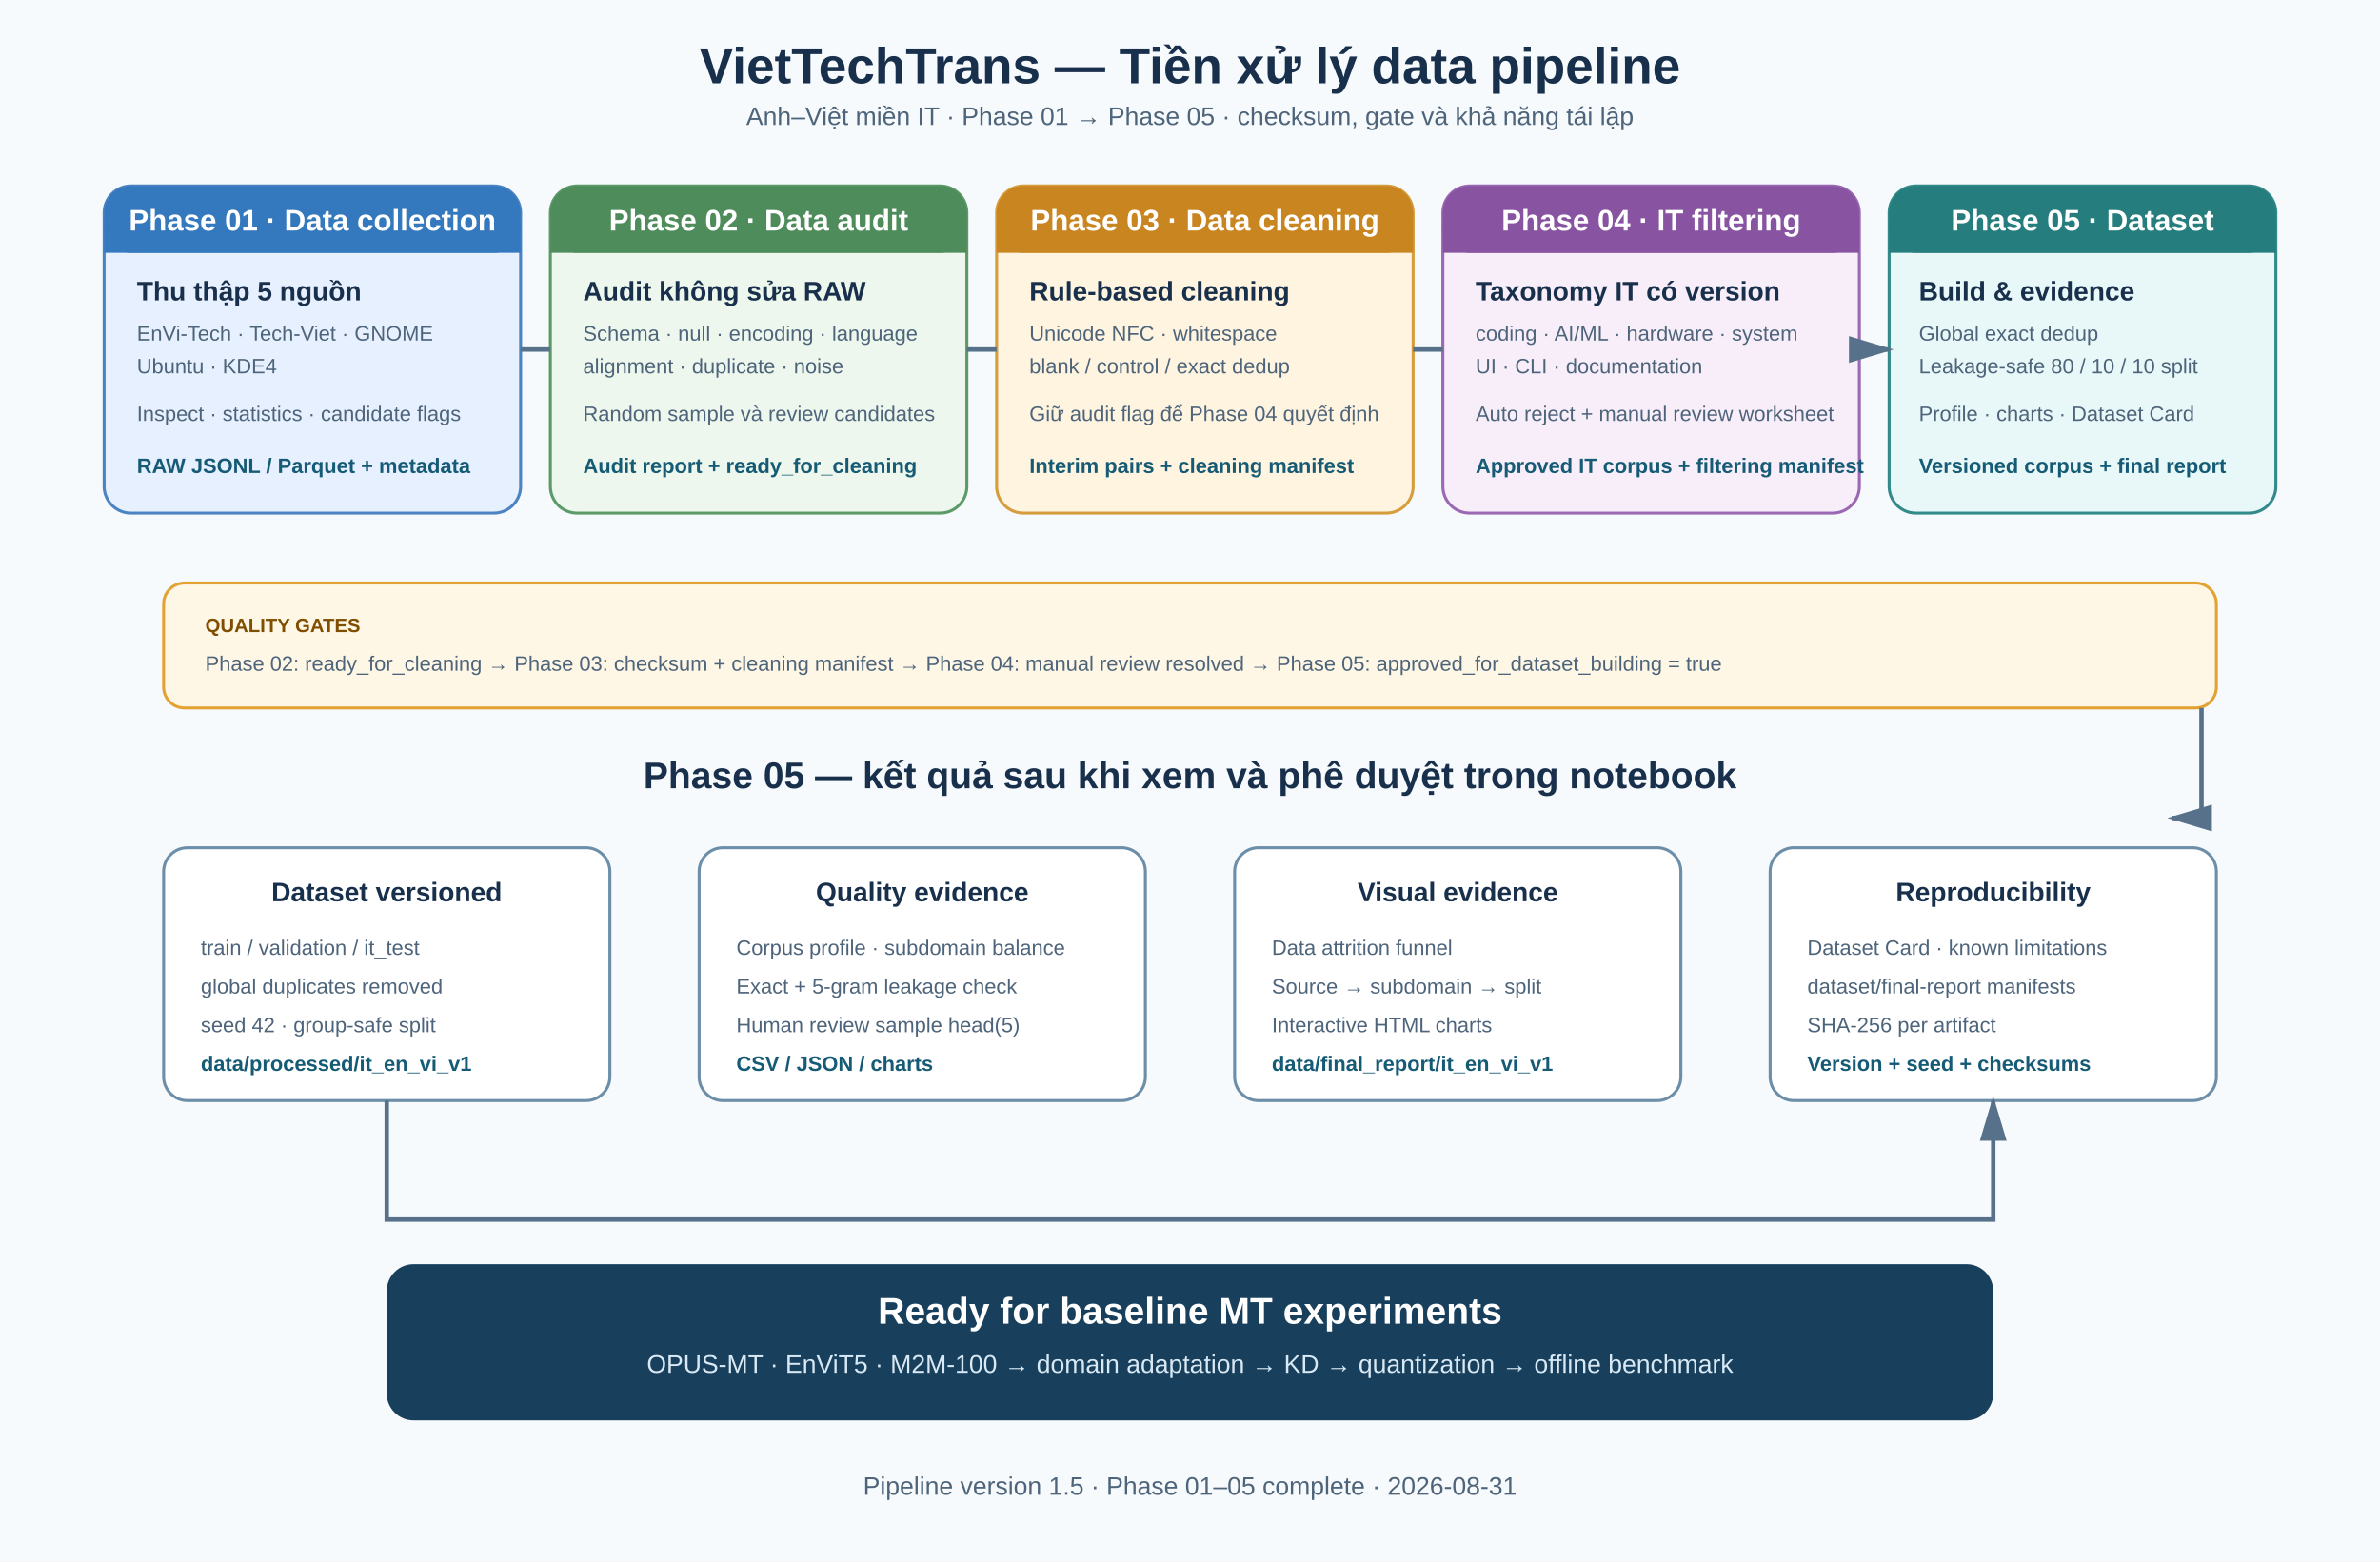
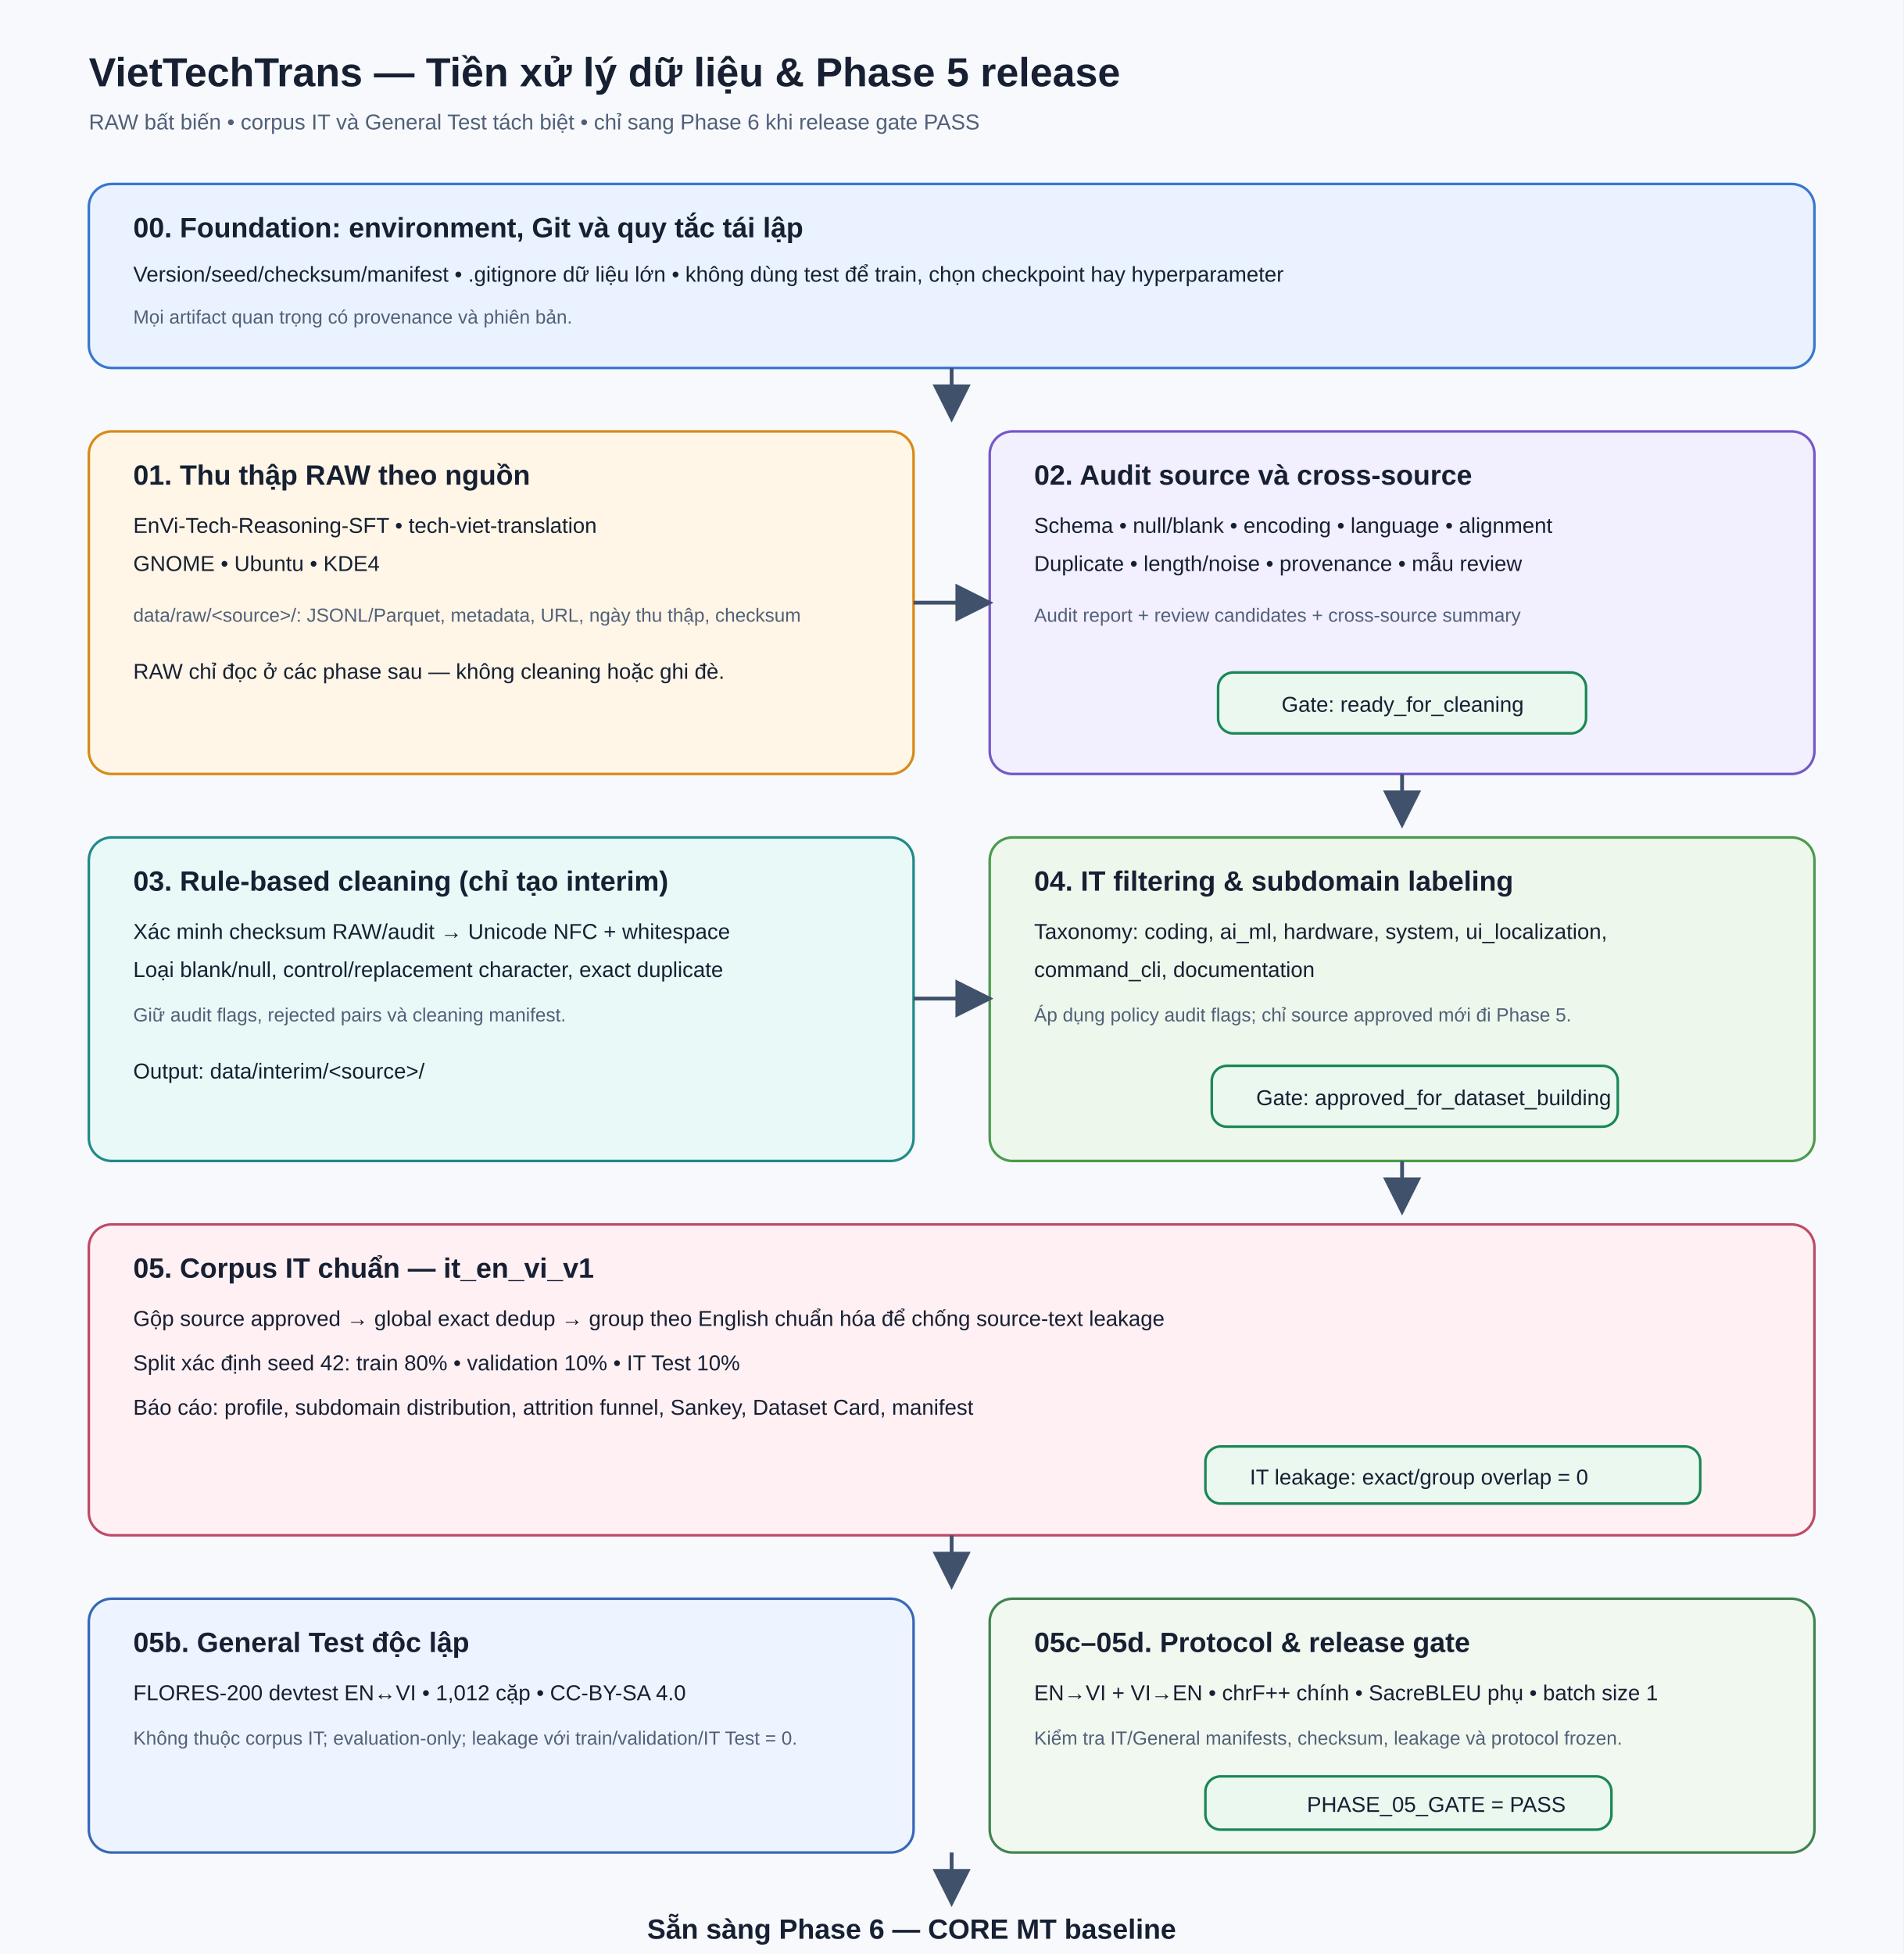
- <svg xmlns="http://www.w3.org/2000/svg" width="1600" height="1050" viewBox="0 0 1600 1050" role="img" aria-labelledby="title desc">
+ <svg xmlns="http://www.w3.org/2000/svg" width="1500" height="1540" viewBox="0 0 1500 1540" role="img" aria-labelledby="title desc">
+   <style>text{font-family:Segoe UI,Arial,sans-serif;fill:#172033}.title{font-size:32px;font-weight:700}.sub{font-size:17px;fill:#516078}.stage{font-size:22px;font-weight:700}.body{font-size:17px}.small{font-size:15px;fill:#516078}.box{stroke-width:2;rx:18}.gate{fill:#eaf8ef;stroke:#198754;stroke-width:2;rx:12}.arrow{stroke:#40516c;stroke-width:3;fill:none;marker-end:url(#arrow)}</style>
  <defs>
-     <style>
-       text { font-family: Arial, sans-serif; fill: #18304b; }
-       .title { font-size: 34px; font-weight: 700; }
-       .subtitle { font-size: 17px; fill: #4d647a; }
-       .phase { font-size: 20px; font-weight: 700; fill: white; }
-       .step { font-size: 18px; font-weight: 700; }
-       .detail { font-size: 14px; fill: #4d647a; }
-       .artifact { font-size: 14px; fill: #165b75; font-weight: 700; }
-       .gate { font-size: 13px; font-weight: 700; fill: #804e00; }
-     </style>
-     <marker id="arrow" markerWidth="10" markerHeight="10" refX="9" refY="3" orient="auto">
-       <path d="M0,0 L10,3 L0,6 Z" fill="#58718a" />
+     <marker id="arrow" markerWidth="10" markerHeight="10" refX="9" refY="5" orient="auto">
+       <path d="M0,0 L10,5 L0,10z" fill="#40516c" />
    </marker>
  </defs>
-   <rect width="1600" height="1050" fill="#f7fafc" />
-   <text x="800" y="56" text-anchor="middle" class="title">VietTechTrans — Tiền xử lý data pipeline</text>
-   <text x="800" y="84" text-anchor="middle" class="subtitle">Anh–Việt miền IT · Phase 01 → Phase 05 · checksum, gate và khả năng tái lập</text>
-   <g transform="translate(70,125)">
-     <rect width="280" height="220" rx="18" fill="#e7f0ff" stroke="#4c83c3" stroke-width="2" />
-     <rect width="280" height="45" rx="18" fill="#3478bd" />
-     <rect y="26" width="280" height="19" fill="#3478bd" />
-     <text x="140" y="30" text-anchor="middle" class="phase">Phase 01 · Data collection</text>
-     <text x="22" y="77" class="step">Thu thập 5 nguồn</text>
-     <text x="22" y="104" class="detail">EnVi-Tech · Tech-Viet · GNOME</text>
-     <text x="22" y="126" class="detail">Ubuntu · KDE4</text>
-     <text x="22" y="158" class="detail">Inspect · statistics · candidate flags</text>
-     <text x="22" y="193" class="artifact">RAW JSONL / Parquet + metadata</text>
-   </g>
-   <g transform="translate(370,125)">
-     <rect width="280" height="220" rx="18" fill="#edf7ed" stroke="#5c9a68" stroke-width="2" />
-     <rect width="280" height="45" rx="18" fill="#4e8d5b" />
-     <rect y="26" width="280" height="19" fill="#4e8d5b" />
-     <text x="140" y="30" text-anchor="middle" class="phase">Phase 02 · Data audit</text>
-     <text x="22" y="77" class="step">Audit không sửa RAW</text>
-     <text x="22" y="104" class="detail">Schema · null · encoding · language</text>
-     <text x="22" y="126" class="detail">alignment · duplicate · noise</text>
-     <text x="22" y="158" class="detail">Random sample và review candidates</text>
-     <text x="22" y="193" class="artifact">Audit report + ready_for_cleaning</text>
-   </g>
-   <g transform="translate(670,125)">
-     <rect width="280" height="220" rx="18" fill="#fff4df" stroke="#d69d3d" stroke-width="2" />
-     <rect width="280" height="45" rx="18" fill="#c9851f" />
-     <rect y="26" width="280" height="19" fill="#c9851f" />
-     <text x="140" y="30" text-anchor="middle" class="phase">Phase 03 · Data cleaning</text>
-     <text x="22" y="77" class="step">Rule-based cleaning</text>
-     <text x="22" y="104" class="detail">Unicode NFC · whitespace</text>
-     <text x="22" y="126" class="detail">blank / control / exact dedup</text>
-     <text x="22" y="158" class="detail">Giữ audit flag để Phase 04 quyết định</text>
-     <text x="22" y="193" class="artifact">Interim pairs + cleaning manifest</text>
-   </g>
-   <g transform="translate(970,125)">
-     <rect width="280" height="220" rx="18" fill="#f8eefa" stroke="#9b69b3" stroke-width="2" />
-     <rect width="280" height="45" rx="18" fill="#8853a0" />
-     <rect y="26" width="280" height="19" fill="#8853a0" />
-     <text x="140" y="30" text-anchor="middle" class="phase">Phase 04 · IT filtering</text>
-     <text x="22" y="77" class="step">Taxonomy IT có version</text>
-     <text x="22" y="104" class="detail">coding · AI/ML · hardware · system</text>
-     <text x="22" y="126" class="detail">UI · CLI · documentation</text>
-     <text x="22" y="158" class="detail">Auto reject + manual review worksheet</text>
-     <text x="22" y="193" class="artifact">Approved IT corpus + filtering manifest</text>
-   </g>
-   <g transform="translate(1270,125)">
-     <rect width="260" height="220" rx="18" fill="#e8f8f8" stroke="#328a8a" stroke-width="2" />
-     <rect width="260" height="45" rx="18" fill="#257d7d" />
-     <rect y="26" width="260" height="19" fill="#257d7d" />
-     <text x="130" y="30" text-anchor="middle" class="phase">Phase 05 · Dataset</text>
-     <text x="20" y="77" class="step">Build &amp; evidence</text>
-     <text x="20" y="104" class="detail">Global exact dedup</text>
-     <text x="20" y="126" class="detail">Leakage-safe 80 / 10 / 10 split</text>
-     <text x="20" y="158" class="detail">Profile · charts · Dataset Card</text>
-     <text x="20" y="193" class="artifact">Versioned corpus + final report</text>
-   </g>
-   <path d="M350 235 H370 M650 235 H670 M950 235 H970 M1250 235 H1270" stroke="#58718a" stroke-width="3" marker-end="url(#arrow)" fill="none" />
-   <g transform="translate(110,392)">
-     <rect width="1380" height="84" rx="14" fill="#fff7e6" stroke="#e3a333" stroke-width="2" />
-     <text x="28" y="33" class="gate">QUALITY GATES</text>
-     <text x="28" y="59" class="detail">Phase 02: ready_for_cleaning → Phase 03: checksum + cleaning manifest → Phase 04: manual review resolved → Phase 05: approved_for_dataset_building = true</text>
-   </g>
-   <text x="800" y="530" text-anchor="middle" class="title" style="font-size:25px">Phase 05 — kết quả sau khi xem và phê duyệt trong notebook</text>
-   <g transform="translate(110,570)">
-     <rect width="300" height="170" rx="16" fill="#ffffff" stroke="#6c8ea8" stroke-width="2" />
-     <text x="150" y="36" text-anchor="middle" class="step">Dataset versioned</text>
-     <text x="25" y="72" class="detail">train / validation / it_test</text>
-     <text x="25" y="98" class="detail">global duplicates removed</text>
-     <text x="25" y="124" class="detail">seed 42 · group-safe split</text>
-     <text x="25" y="150" class="artifact">data/processed/it_en_vi_v1</text>
-   </g>
-   <g transform="translate(470,570)">
-     <rect width="300" height="170" rx="16" fill="#ffffff" stroke="#6c8ea8" stroke-width="2" />
-     <text x="150" y="36" text-anchor="middle" class="step">Quality evidence</text>
-     <text x="25" y="72" class="detail">Corpus profile · subdomain balance</text>
-     <text x="25" y="98" class="detail">Exact + 5-gram leakage check</text>
-     <text x="25" y="124" class="detail">Human review sample head(5)</text>
-     <text x="25" y="150" class="artifact">CSV / JSON / charts</text>
-   </g>
-   <g transform="translate(830,570)">
-     <rect width="300" height="170" rx="16" fill="#ffffff" stroke="#6c8ea8" stroke-width="2" />
-     <text x="150" y="36" text-anchor="middle" class="step">Visual evidence</text>
-     <text x="25" y="72" class="detail">Data attrition funnel</text>
-     <text x="25" y="98" class="detail">Source → subdomain → split</text>
-     <text x="25" y="124" class="detail">Interactive HTML charts</text>
-     <text x="25" y="150" class="artifact">data/final_report/it_en_vi_v1</text>
-   </g>
-   <g transform="translate(1190,570)">
-     <rect width="300" height="170" rx="16" fill="#ffffff" stroke="#6c8ea8" stroke-width="2" />
-     <text x="150" y="36" text-anchor="middle" class="step">Reproducibility</text>
-     <text x="25" y="72" class="detail">Dataset Card · known limitations</text>
-     <text x="25" y="98" class="detail">dataset/final-report manifests</text>
-     <text x="25" y="124" class="detail">SHA-256 per artifact</text>
-     <text x="25" y="150" class="artifact">Version + seed + checksums</text>
-   </g>
-   <path d="M1480 476 V550 H1460" stroke="#58718a" stroke-width="3" marker-end="url(#arrow)" fill="none" />
-   <path d="M260 740 V820 H1340 V740" stroke="#58718a" stroke-width="3" fill="none" marker-end="url(#arrow)" />
-   <rect x="260" y="850" width="1080" height="105" rx="18" fill="#183f5b" />
-   <text x="800" y="890" text-anchor="middle" style="font-family:Arial,sans-serif;font-size:25px;font-weight:700;fill:white">Ready for baseline MT experiments</text>
-   <text x="800" y="923" text-anchor="middle" style="font-family:Arial,sans-serif;font-size:17px;fill:#d8e9f5">OPUS-MT · EnViT5 · M2M-100 → domain adaptation → KD → quantization → offline benchmark</text>
-   <text x="800" y="1005" text-anchor="middle" class="subtitle">Pipeline version 1.5 · Phase 01–05 complete · 2026-08-31</text>
+   <rect width="1500" height="1540" fill="#f7f9fc" />
+   <text x="70" y="68" class="title">VietTechTrans — Tiền xử lý dữ liệu &amp; Phase 5 release</text>
+   <text x="70" y="102" class="sub">RAW bất biến • corpus IT và General Test tách biệt • chỉ sang Phase 6 khi release gate PASS</text>
+   <rect x="70" y="145" width="1360" height="145" class="box" fill="#eaf2ff" stroke="#3976d2" />
+   <text x="105" y="187" class="stage">00. Foundation: environment, Git và quy tắc tái lập</text>
+   <text x="105" y="222" class="body">Version/seed/checksum/manifest • .gitignore dữ liệu lớn • không dùng test để train, chọn checkpoint hay hyperparameter</text>
+   <text x="105" y="255" class="small">Mọi artifact quan trọng có provenance và phiên bản.</text>
+   <path d="M750 290V330" class="arrow" />
+   <rect x="70" y="340" width="650" height="270" class="box" fill="#fff6e7" stroke="#d98a16" />
+   <text x="105" y="382" class="stage">01. Thu thập RAW theo nguồn</text>
+   <text x="105" y="420" class="body">EnVi-Tech-Reasoning-SFT • tech-viet-translation</text>
+   <text x="105" y="450" class="body">GNOME • Ubuntu • KDE4</text>
+   <text x="105" y="490" class="small">data/raw/&lt;source&gt;/: JSONL/Parquet, metadata, URL, ngày thu thập, checksum</text>
+   <text x="105" y="535" class="body">RAW chỉ đọc ở các phase sau — không cleaning hoặc ghi đè.</text>
+   <rect x="780" y="340" width="650" height="270" class="box" fill="#f2efff" stroke="#7558c8" />
+   <text x="815" y="382" class="stage">02. Audit source và cross-source</text>
+   <text x="815" y="420" class="body">Schema • null/blank • encoding • language • alignment</text>
+   <text x="815" y="450" class="body">Duplicate • length/noise • provenance • mẫu review</text>
+   <text x="815" y="490" class="small">Audit report + review candidates + cross-source summary</text>
+   <rect x="960" y="530" width="290" height="48" class="gate" />
+   <text x="1010" y="561" class="body">Gate: ready_for_cleaning</text>
+   <path d="M720 475H780" class="arrow" />
+   <path d="M1105 610V650" class="arrow" />
+   <rect x="70" y="660" width="650" height="255" class="box" fill="#e9f9f8" stroke="#218a89" />
+   <text x="105" y="702" class="stage">03. Rule-based cleaning (chỉ tạo interim)</text>
+   <text x="105" y="740" class="body">Xác minh checksum RAW/audit → Unicode NFC + whitespace</text>
+   <text x="105" y="770" class="body">Loại blank/null, control/replacement character, exact duplicate</text>
+   <text x="105" y="805" class="small">Giữ audit flags, rejected pairs và cleaning manifest.</text>
+   <text x="105" y="850" class="body">Output: data/interim/&lt;source&gt;/</text>
+   <rect x="780" y="660" width="650" height="255" class="box" fill="#edf7ec" stroke="#4c9a4c" />
+   <text x="815" y="702" class="stage">04. IT filtering &amp; subdomain labeling</text>
+   <text x="815" y="740" class="body">Taxonomy: coding, ai_ml, hardware, system, ui_localization,</text>
+   <text x="815" y="770" class="body">command_cli, documentation</text>
+   <text x="815" y="805" class="small">Áp dụng policy audit flags; chỉ source approved mới đi Phase 5.</text>
+   <rect x="955" y="840" width="320" height="48" class="gate" />
+   <text x="990" y="871" class="body">Gate: approved_for_dataset_building</text>
+   <path d="M720 787H780" class="arrow" />
+   <path d="M1105 915V955" class="arrow" />
+   <rect x="70" y="965" width="1360" height="245" class="box" fill="#fff0f3" stroke="#bd4b67" />
+   <text x="105" y="1007" class="stage">05. Corpus IT chuẩn — it_en_vi_v1</text>
+   <text x="105" y="1045" class="body">Gộp source approved → global exact dedup → group theo English chuẩn hóa để chống source-text leakage</text>
+   <text x="105" y="1080" class="body">Split xác định seed 42: train 80% • validation 10% • IT Test 10%</text>
+   <text x="105" y="1115" class="body">Báo cáo: profile, subdomain distribution, attrition funnel, Sankey, Dataset Card, manifest</text>
+   <rect x="950" y="1140" width="390" height="45" class="gate" />
+   <text x="985" y="1170" class="body">IT leakage: exact/group overlap = 0</text>
+   <path d="M750 1210V1250" class="arrow" />
+   <rect x="70" y="1260" width="650" height="200" class="box" fill="#eef4ff" stroke="#3867b7" />
+   <text x="105" y="1302" class="stage">05b. General Test độc lập</text>
+   <text x="105" y="1340" class="body">FLORES-200 devtest EN↔VI • 1,012 cặp • CC-BY-SA 4.0</text>
+   <text x="105" y="1375" class="small">Không thuộc corpus IT; evaluation-only; leakage với train/validation/IT Test = 0.</text>
+   <rect x="780" y="1260" width="650" height="200" class="box" fill="#f1f8ef" stroke="#418350" />
+   <text x="815" y="1302" class="stage">05c–05d. Protocol &amp; release gate</text>
+   <text x="815" y="1340" class="body">EN→VI + VI→EN • chrF++ chính • SacreBLEU phụ • batch size 1</text>
+   <text x="815" y="1375" class="small">Kiểm tra IT/General manifests, checksum, leakage và protocol frozen.</text>
+   <rect x="950" y="1400" width="320" height="42" class="gate" />
+   <text x="1030" y="1428" class="body">PHASE_05_GATE = PASS</text>
+   <path d="M750 1460V1500" class="arrow" />
+   <text x="510" y="1528" class="stage">Sẵn sàng Phase 6 — CORE MT baseline</text>
</svg>
